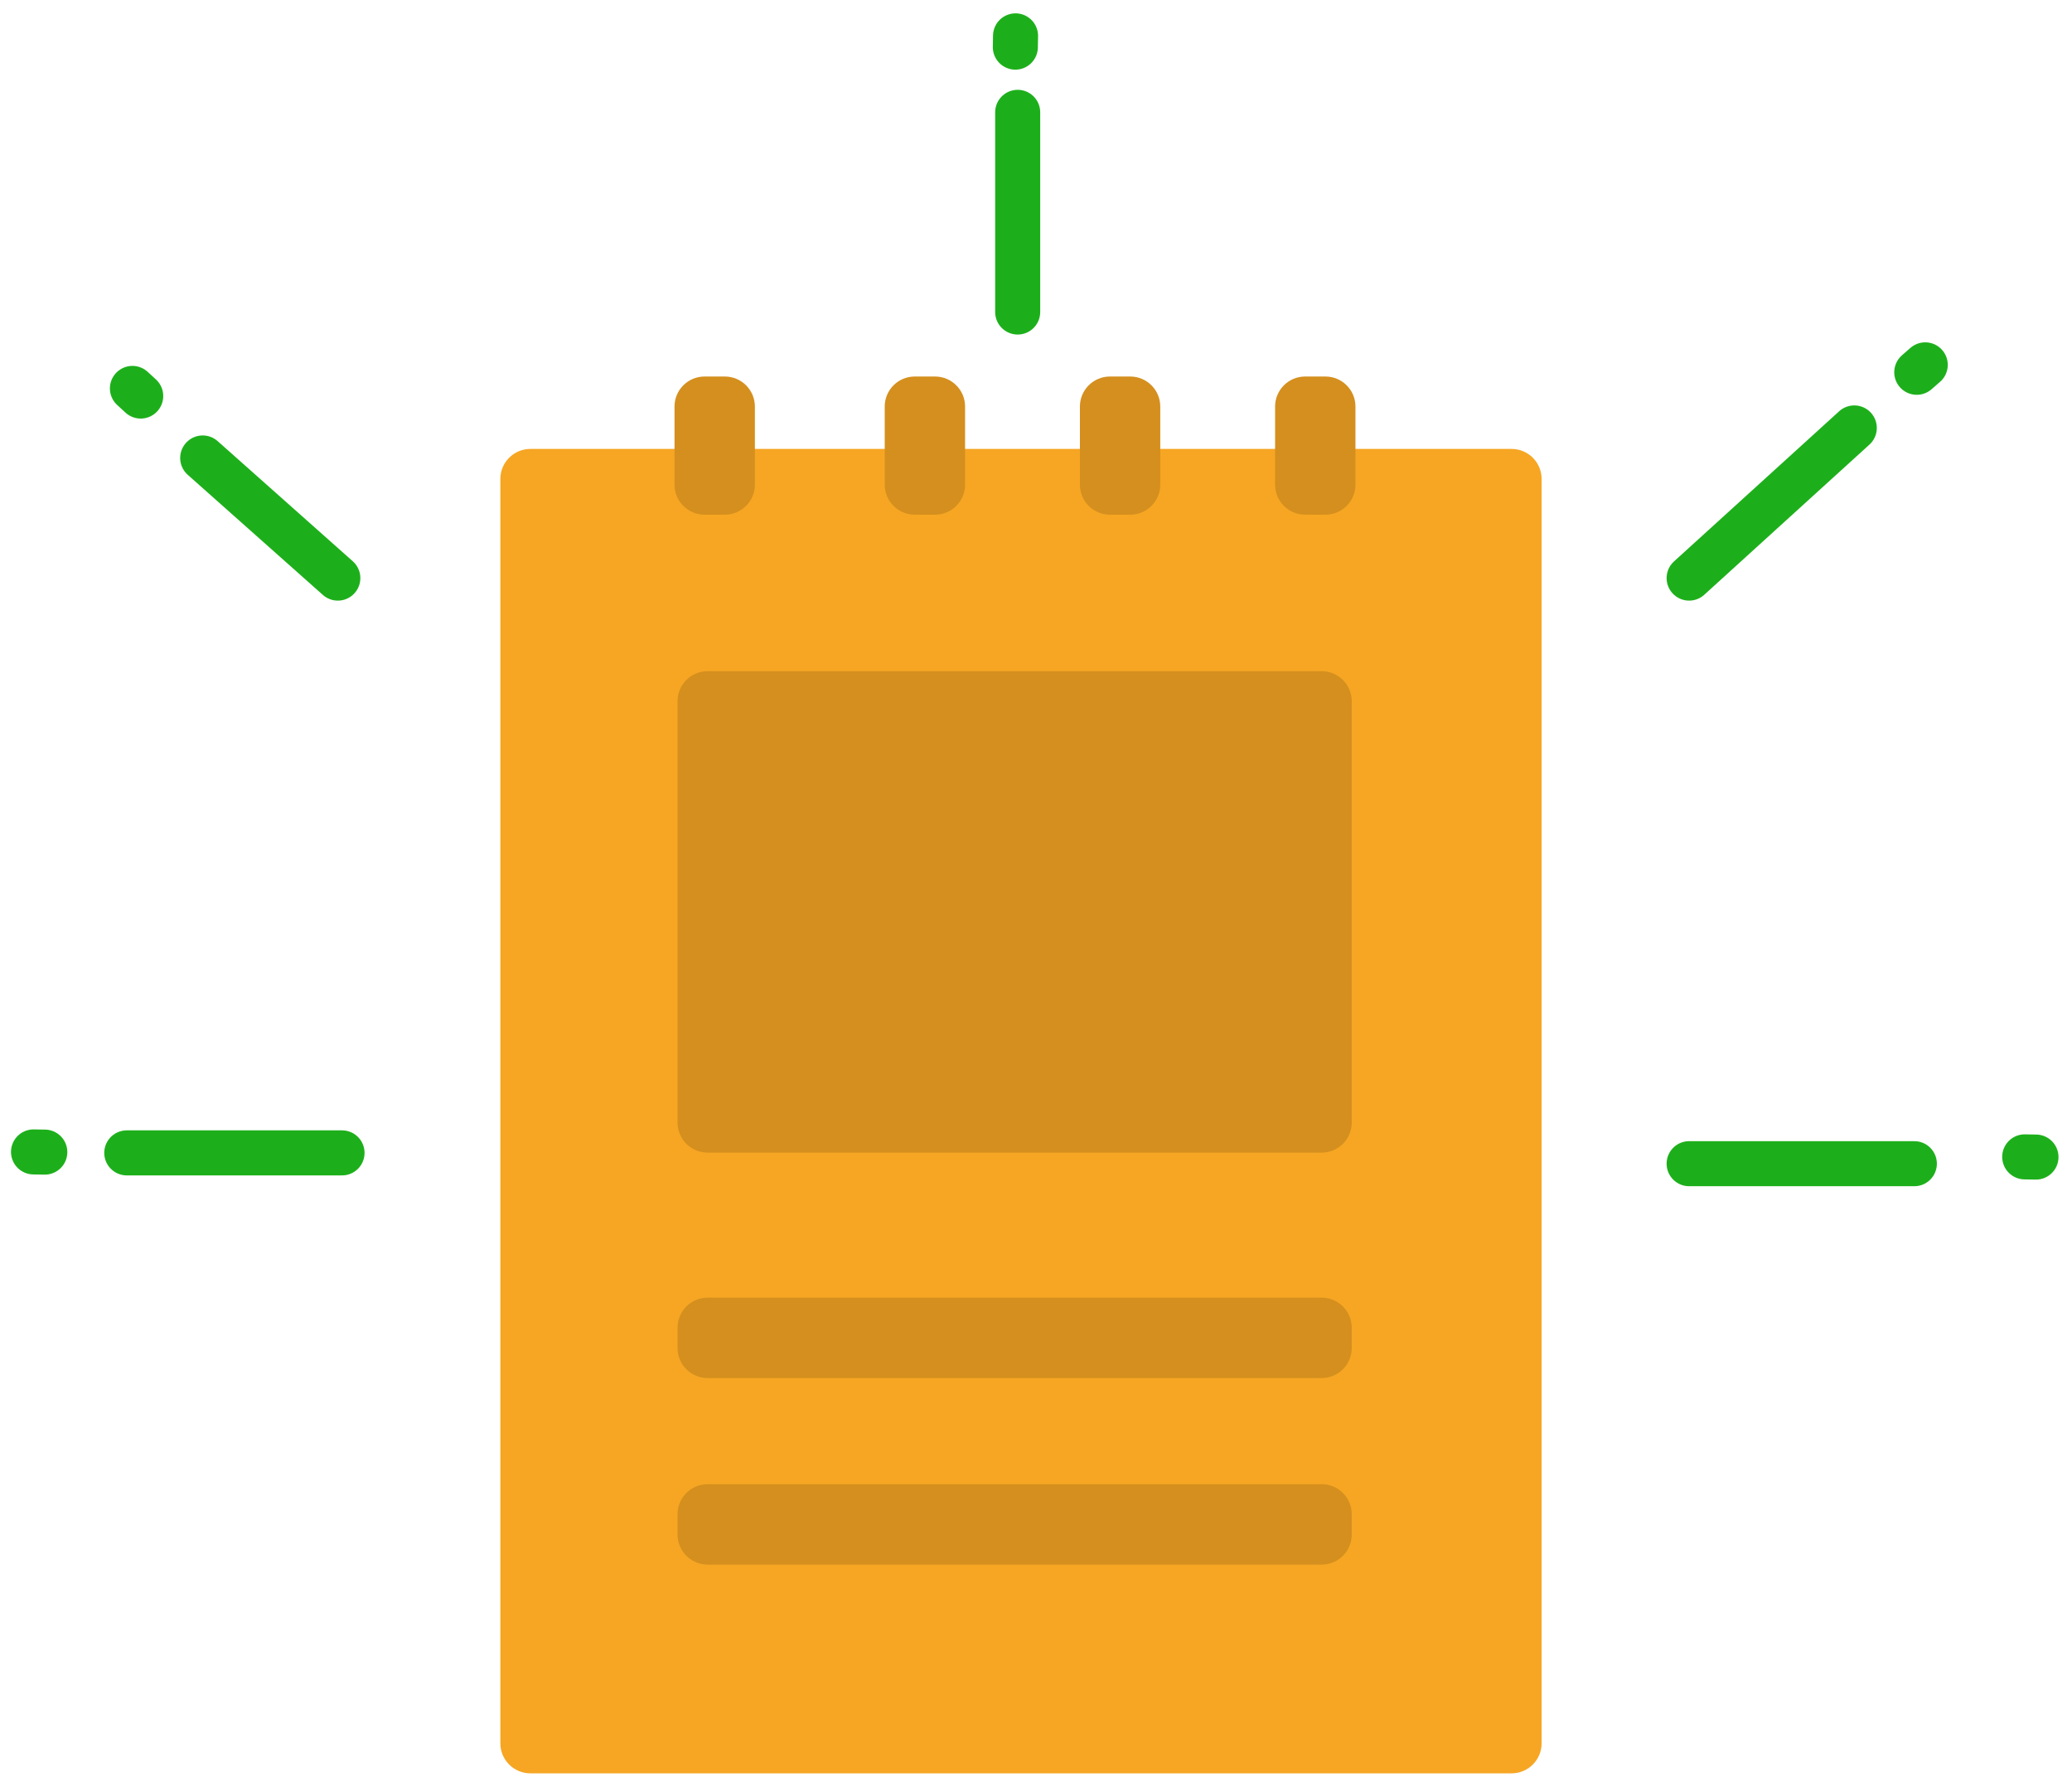
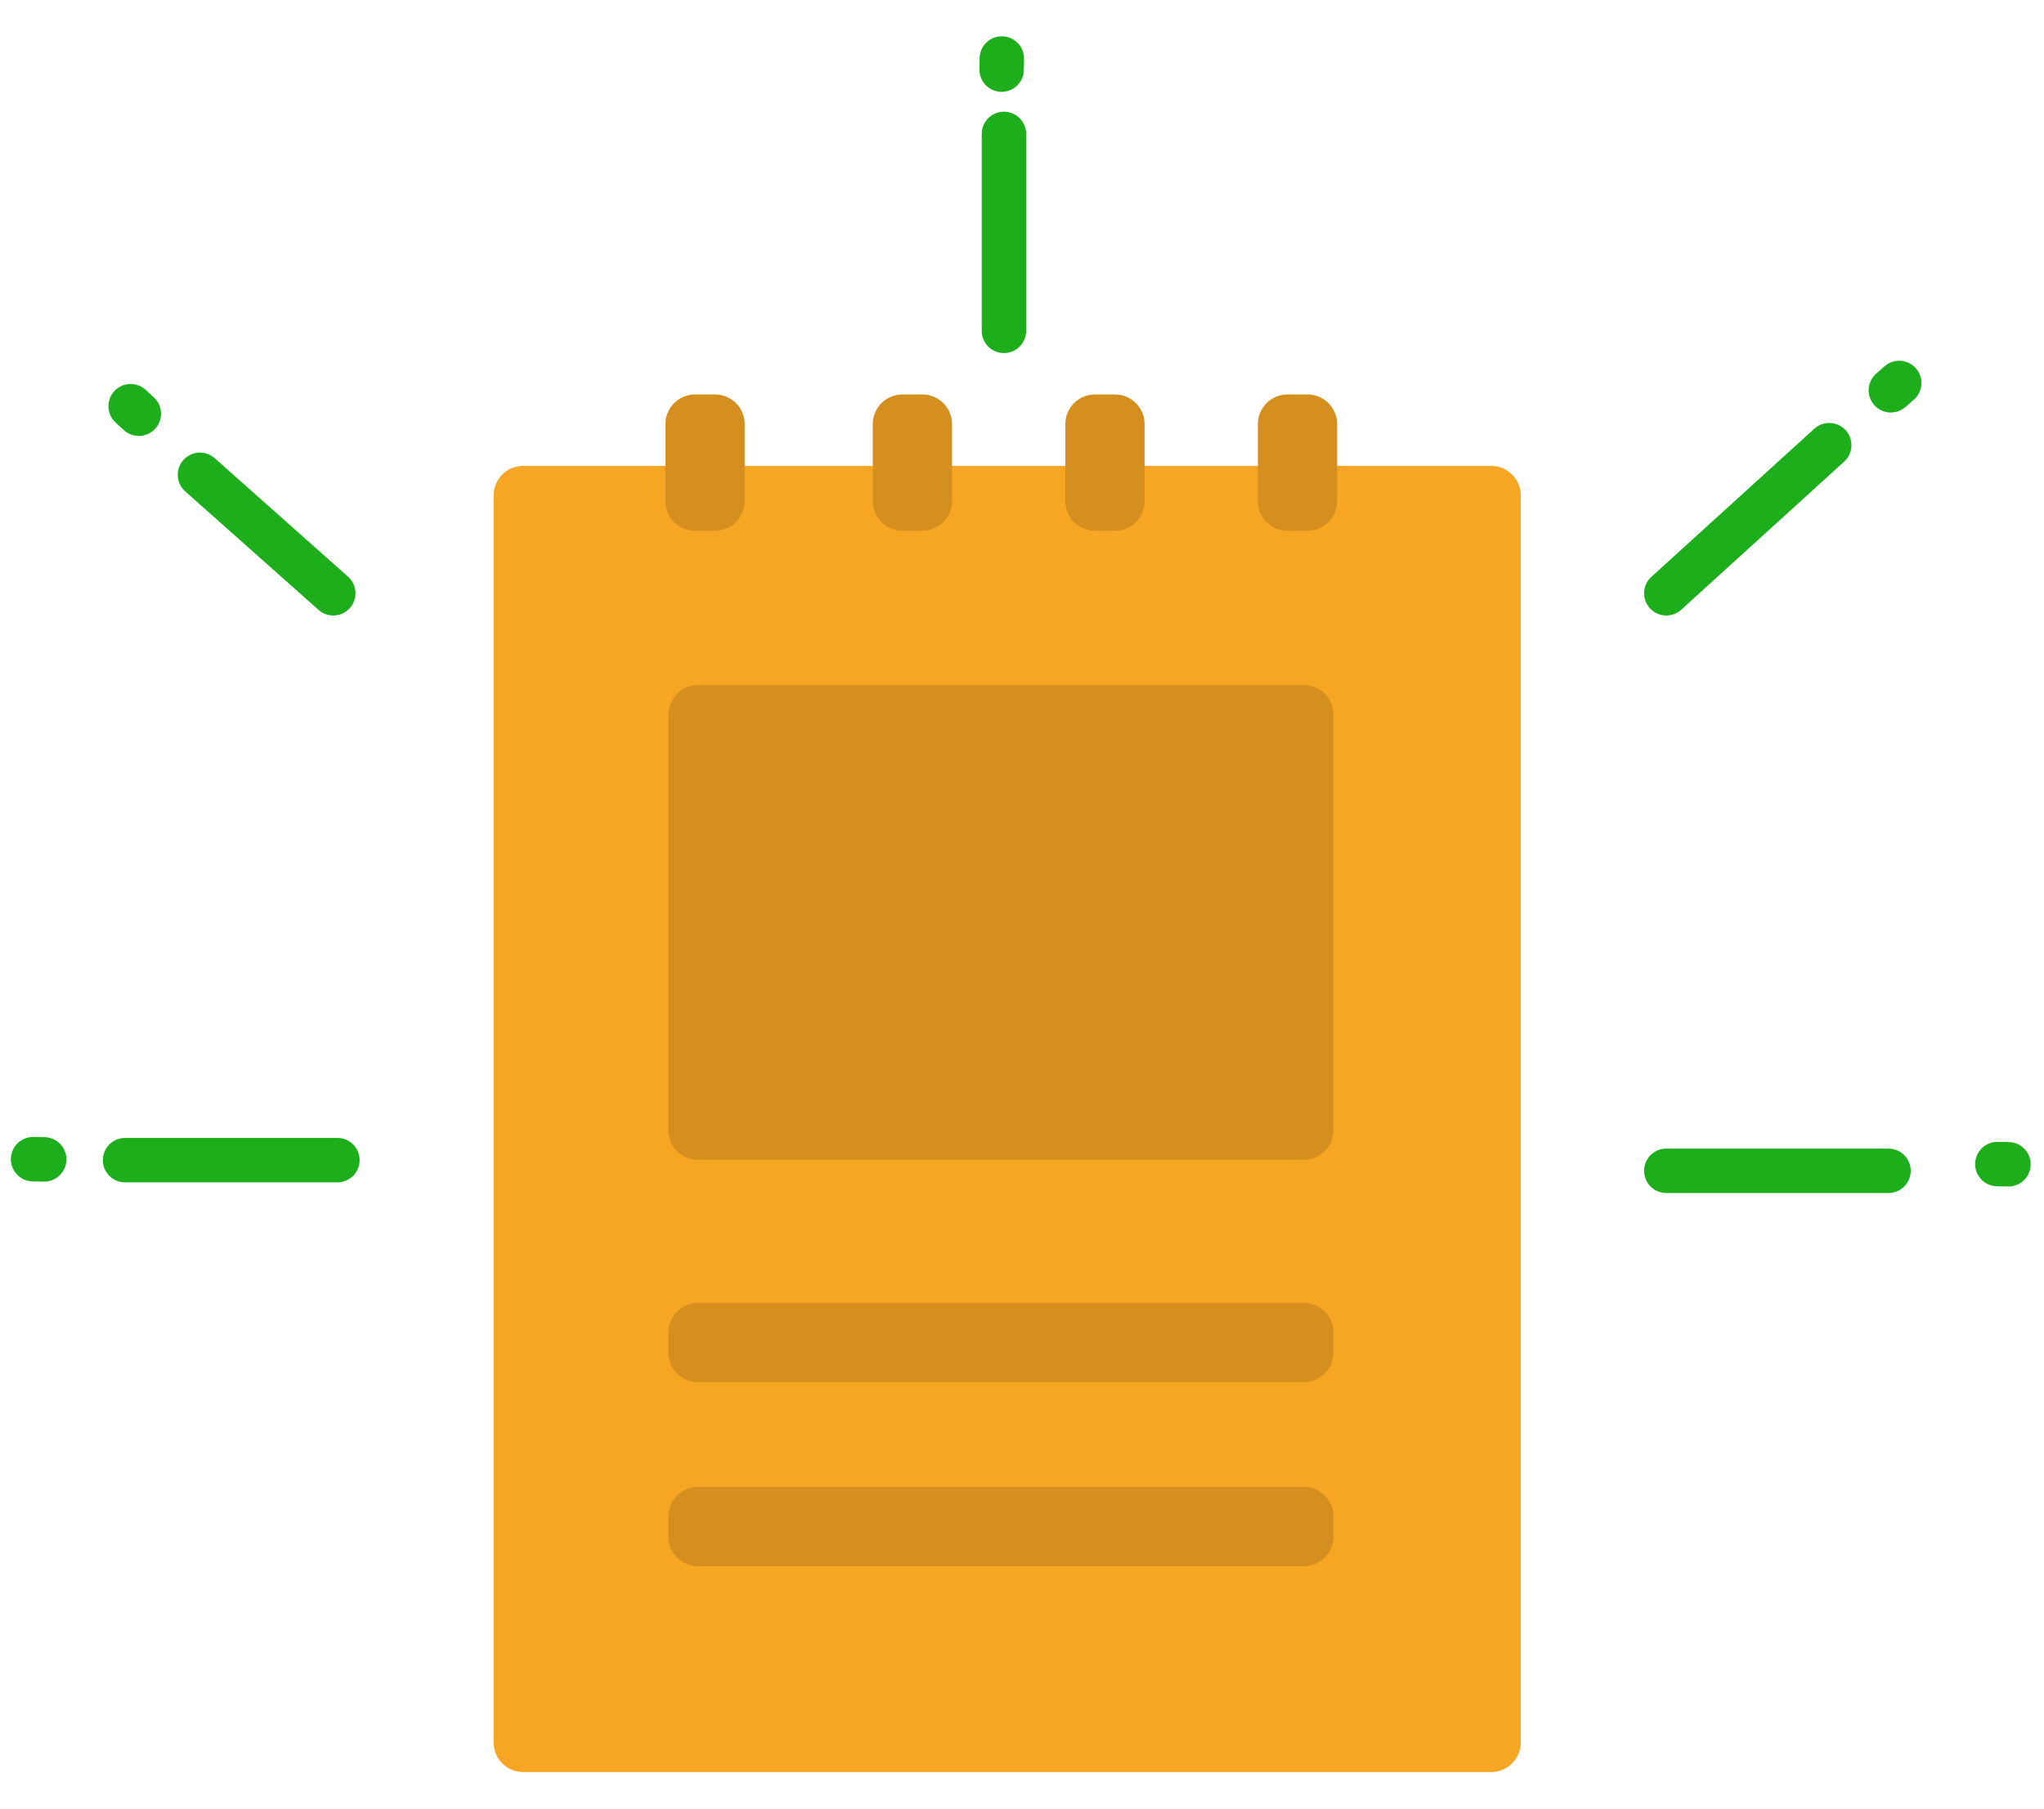
- <svg xmlns="http://www.w3.org/2000/svg" width="138px" height="119px" viewBox="0 0 138 119" version="1.1">
+ <svg xmlns="http://www.w3.org/2000/svg" width="113px" height="100px" viewBox="0 0 138 119" version="1.1">
  <defs />
  <g id="Web" stroke="none" stroke-width="1" fill="none" fill-rule="evenodd">
    <g id="Signup-1-Copy" transform="translate(-182, -30)">
      <g id="Group" transform="translate(130, 30)">
        <g transform="translate(53, 0)">
          <rect id="Rectangle-6" fill="#F6A623" x="32.325" y="29.898" width="69.35" height="88.203" rx="2" />
          <rect id="Rectangle-9-Copy-3" fill="#D48F1E" x="44.127" y="44.7" width="44.901" height="32.061" rx="2" />
          <rect id="Rectangle-9-Copy" fill="#D48F1E" x="44.127" y="86.423" width="44.901" height="5.352" rx="2" />
          <rect id="Rectangle-9-Copy-4" fill="#D48F1E" transform="translate(46.60046, 29.67591) rotate(-90) translate(-46.60046, -29.67591) " x="42" y="27" width="9.201" height="5.352" rx="2" />
          <rect id="Rectangle-9-Copy-5" fill="#D48F1E" transform="translate(60.60046, 29.67591) rotate(-90) translate(-60.60046, -29.67591) " x="56" y="27" width="9.201" height="5.352" rx="2" />
          <rect id="Rectangle-9-Copy-6" fill="#D48F1E" transform="translate(73.60046, 29.67591) rotate(-90) translate(-73.60046, -29.67591) " x="69" y="27" width="9.201" height="5.352" rx="2" />
          <rect id="Rectangle-9-Copy-7" fill="#D48F1E" transform="translate(86.60046, 29.67591) rotate(-90) translate(-86.60046, -29.67591) " x="82" y="27" width="9.201" height="5.352" rx="2" />
          <rect id="Rectangle-9-Copy-2" fill="#D48F1E" x="44.127" y="98.846" width="44.901" height="5.352" rx="2" />
          <g transform="translate(7, 7)" stroke="#1DAF1B" stroke-width="3" stroke-linecap="round">
            <path d="M104.5,31.5 L115.5,21.5" id="Line" />
            <path d="M104.5,70.5 L119.5,70.5" id="Line-Copy-4" />
            <path d="M5.5,23.5 L14.5,31.5" id="Line-Copy" />
            <path d="M0.443,69.78 L14.78,69.78" id="Line-Copy-2" />
            <path d="M59.78,0.481 L59.78,13.78" id="Line-Copy-3" />
          </g>
          <g id="Group-Copy" transform="translate(68.28014, 40.23241) rotate(1) translate(-68.28014, -40.23241) translate(1.280144, 1.23241)" stroke="#1DAF1B" stroke-width="3" stroke-linecap="round">
            <path d="M125.658,22.04 L125.102,22.544" id="Line" />
            <path d="M133.953,74.663 L133.203,74.663" id="Line-Copy-4" />
            <path d="M6.859,26.191 L6.298,25.693" id="Line-Copy" />
            <path d="M1.351,76.648 L0.6,76.648" id="Line-Copy-2" />
            <path d="M64.697,1.941 L64.697,1.191" id="Line-Copy-3" />
          </g>
        </g>
      </g>
    </g>
  </g>
</svg>
